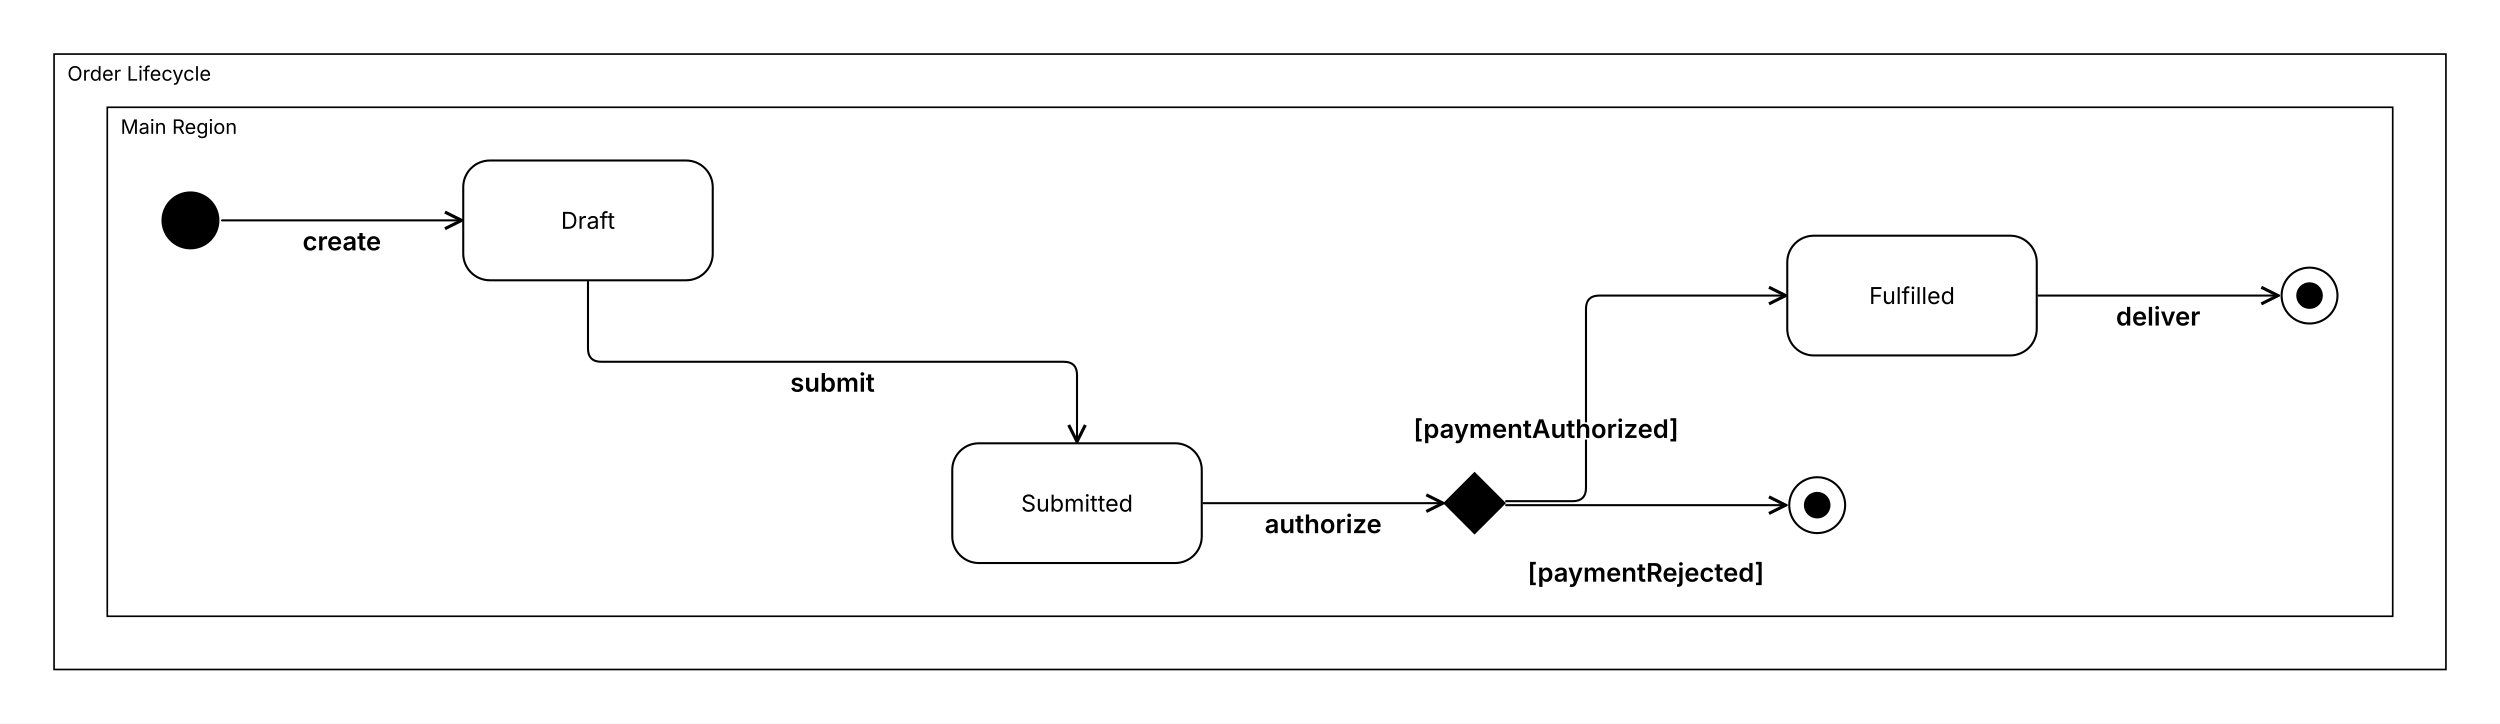
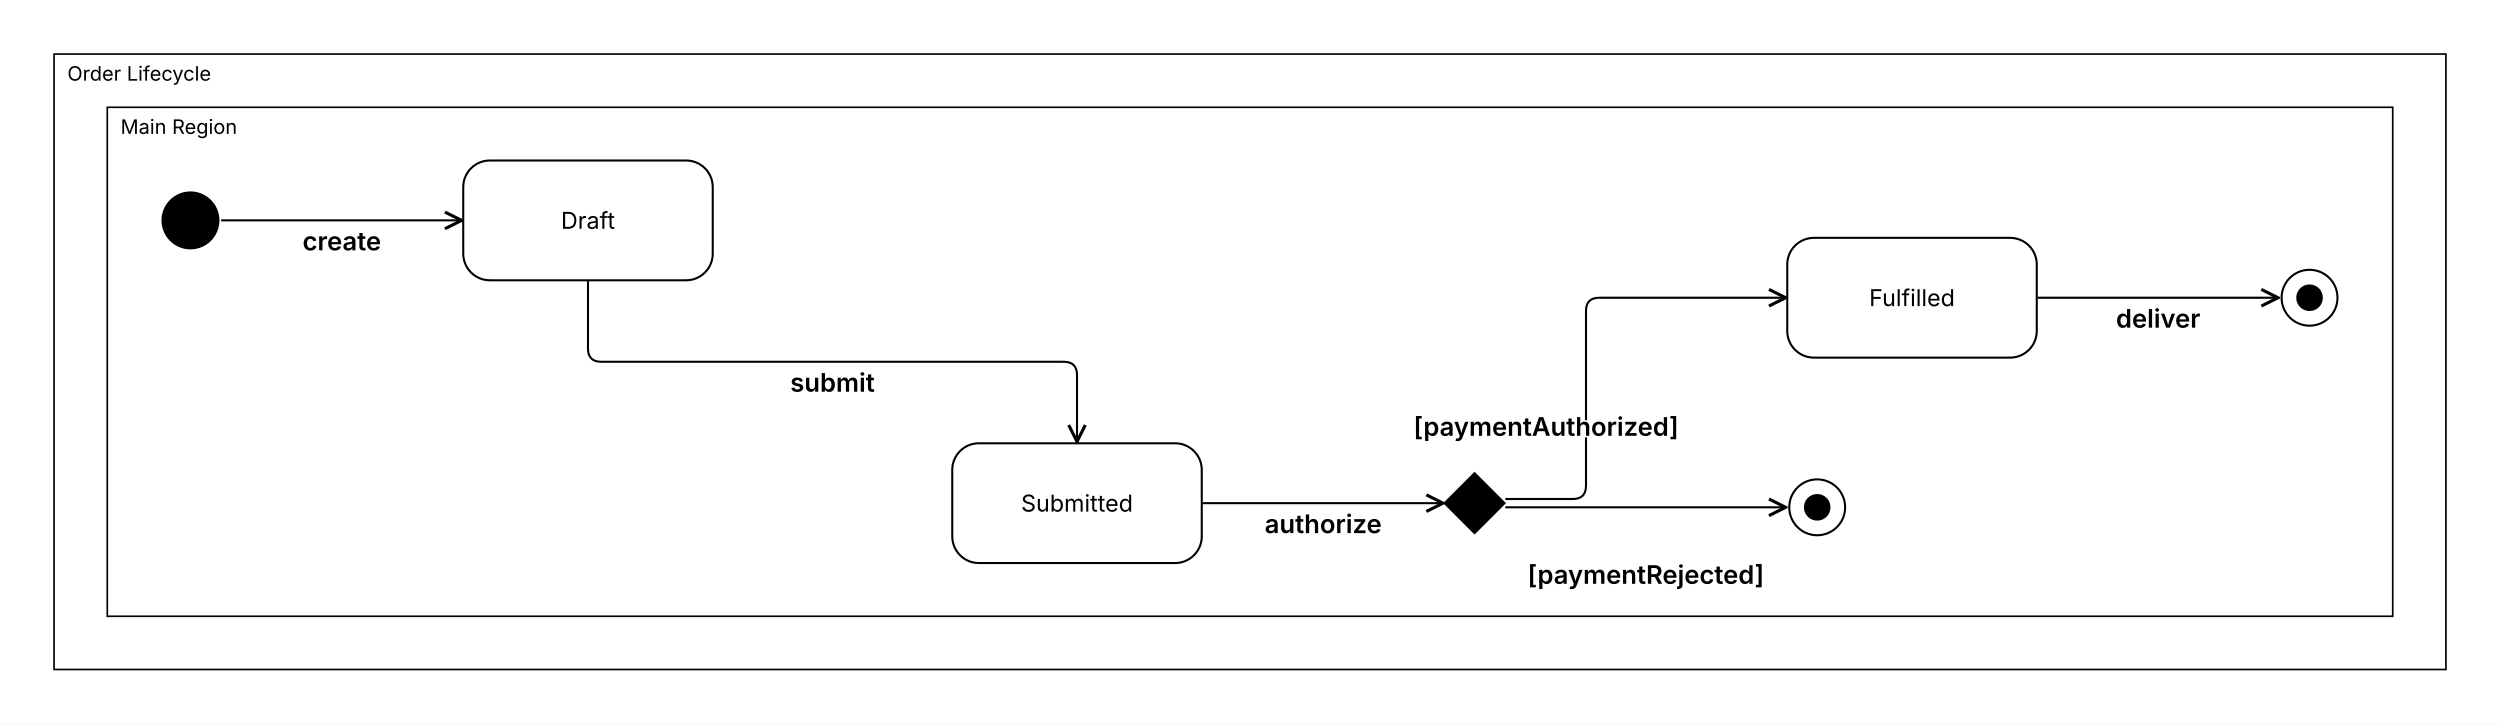
<svg xmlns="http://www.w3.org/2000/svg" role="img" width="1503" height="435" viewBox="-20.5 -20.5 1503.0 435.0">
  <rect x="-20.5" y="-20.5" width="1503.0" height="435.0" fill="#ffffff" />
  <g font-family="Inter, Arial, sans-serif" font-size="14">
    <g data-dediren-group-id="order-lifecycle-frame" data-dediren-group-type="StateMachine" data-dediren-group-source-id="order-lifecycle">
      <rect x="12.0" y="12.0" width="1438.0" height="370.0" rx="0" fill="#ffffff" stroke="#000000" stroke-width="1" />
      <text x="20.0" y="28.0" fill="#000000" font-size="12">Order Lifecycle</text>
    </g>
    <g data-dediren-group-id="main-region-frame" data-dediren-group-type="Region" data-dediren-group-source-id="main-region">
      <rect x="44.0" y="44.0" width="1374.0" height="306.0" rx="0" fill="#ffffff" stroke="#000000" stroke-width="1" />
      <text x="52.0" y="60.0" fill="#000000" font-size="12">Main Region</text>
    </g>
    <g data-dediren-edge-id="t-create">
      <marker id="marker-end-t-create" data-dediren-edge-marker-end="open_arrow" markerWidth="10" markerHeight="10" refX="9" refY="5" orient="auto">
        <path d="M 1 1 L 9 5 L 1 9" fill="none" stroke="#000000" stroke-width="1.5" />
      </marker>
      <path d="M 113.0 112.0 L 257.0 112.0" fill="none" stroke="#000000" stroke-width="1.25" stroke-linecap="round" stroke-linejoin="round" marker-end="url(#marker-end-t-create)" />
      <text x="185.0" y="130.0" text-anchor="middle" fill="none" font-size="15.4" font-weight="600" stroke="#ffffff" stroke-width="2">create</text>
      <text x="185.0" y="130.0" text-anchor="middle" fill="#000000" font-size="15.4" font-weight="600">create</text>
    </g>
    <g data-dediren-edge-id="t-submit">
      <marker id="marker-end-t-submit" data-dediren-edge-marker-end="open_arrow" markerWidth="10" markerHeight="10" refX="9" refY="5" orient="auto">
        <path d="M 1 1 L 9 5 L 1 9" fill="none" stroke="#000000" stroke-width="1.5" />
      </marker>
      <path d="M 333.0 149.0 L 333.0 189.0 Q 333.0 197.0 341.0 197.0 L 619.0 197.0 Q 627.0 197.0 627.0 205.0 L 627.0 245.0" fill="none" stroke="#000000" stroke-width="1.25" stroke-linecap="round" stroke-linejoin="round" marker-end="url(#marker-end-t-submit)" />
      <text x="480.0" y="215.0" text-anchor="middle" fill="none" font-size="15.4" font-weight="600" stroke="#ffffff" stroke-width="2">submit</text>
      <text x="480.0" y="215.0" text-anchor="middle" fill="#000000" font-size="15.4" font-weight="600">submit</text>
    </g>
    <g data-dediren-edge-id="t-check-payment">
      <marker id="marker-end-t-check-payment" data-dediren-edge-marker-end="open_arrow" markerWidth="10" markerHeight="10" refX="9" refY="5" orient="auto">
        <path d="M 1 1 L 9 5 L 1 9" fill="none" stroke="#000000" stroke-width="1.5" />
      </marker>
      <path d="M 703.0 282.0 L 847.0 282.0" fill="none" stroke="#000000" stroke-width="1.25" stroke-linecap="round" stroke-linejoin="round" marker-end="url(#marker-end-t-check-payment)" />
      <text x="775.0" y="300.0" text-anchor="middle" fill="none" font-size="15.4" font-weight="600" stroke="#ffffff" stroke-width="2">authorize</text>
      <text x="775.0" y="300.0" text-anchor="middle" fill="#000000" font-size="15.4" font-weight="600">authorize</text>
    </g>
    <g data-dediren-edge-id="t-approve">
      <marker id="marker-end-t-approve" data-dediren-edge-marker-end="open_arrow" markerWidth="10" markerHeight="10" refX="9" refY="5" orient="auto">
        <path d="M 1 1 L 9 5 L 1 9" fill="none" stroke="#000000" stroke-width="1.5" />
      </marker>
-       <path d="M 885.0 280.8 L 925.0 280.8 Q 933.0 280.8 933.0 272.8 L 933.0 165.2 Q 933.0 157.2 941.0 157.2 L 1053.0 157.2" fill="none" stroke="#000000" stroke-width="1.25" stroke-linecap="round" stroke-linejoin="round" marker-end="url(#marker-end-t-approve)" />
-       <text x="909.0" y="242.8" text-anchor="middle" fill="none" font-size="15.4" font-weight="600" stroke="#ffffff" stroke-width="2">[paymentAuthorized]</text>
-       <text x="909.0" y="242.8" text-anchor="middle" fill="#000000" font-size="15.4" font-weight="600">[paymentAuthorized]</text>
+       <path d="M 885.0 279.5 L 925.0 279.5 Q 933.0 279.5 933.0 271.5 L 933.0 166.5 Q 933.0 158.5 941.0 158.5 L 1053.0 158.5" fill="none" stroke="#000000" stroke-width="1.25" stroke-linecap="round" stroke-linejoin="round" marker-end="url(#marker-end-t-approve)" />
+       <text x="909.0" y="241.5" text-anchor="middle" fill="none" font-size="15.4" font-weight="600" stroke="#ffffff" stroke-width="2">[paymentAuthorized]</text>
+       <text x="909.0" y="241.5" text-anchor="middle" fill="#000000" font-size="15.4" font-weight="600">[paymentAuthorized]</text>
    </g>
    <g data-dediren-edge-id="t-reject">
      <marker id="marker-end-t-reject" data-dediren-edge-marker-end="open_arrow" markerWidth="10" markerHeight="10" refX="9" refY="5" orient="auto">
        <path d="M 1 1 L 9 5 L 1 9" fill="none" stroke="#000000" stroke-width="1.5" />
      </marker>
-       <path d="M 885.0 283.2 L 1053.0 283.2" fill="none" stroke="#000000" stroke-width="1.25" stroke-linecap="round" stroke-linejoin="round" marker-end="url(#marker-end-t-reject)" />
-       <text x="969.0" y="329.2" text-anchor="middle" fill="none" font-size="15.4" font-weight="600" stroke="#ffffff" stroke-width="2">[paymentRejected]</text>
-       <text x="969.0" y="329.2" text-anchor="middle" fill="#000000" font-size="15.4" font-weight="600">[paymentRejected]</text>
+       <path d="M 885.0 284.5 L 1053.0 284.5" fill="none" stroke="#000000" stroke-width="1.25" stroke-linecap="round" stroke-linejoin="round" marker-end="url(#marker-end-t-reject)" />
+       <text x="969.0" y="330.5" text-anchor="middle" fill="none" font-size="15.4" font-weight="600" stroke="#ffffff" stroke-width="2">[paymentRejected]</text>
+       <text x="969.0" y="330.5" text-anchor="middle" fill="#000000" font-size="15.4" font-weight="600">[paymentRejected]</text>
    </g>
    <g data-dediren-edge-id="t-close">
      <marker id="marker-end-t-close" data-dediren-edge-marker-end="open_arrow" markerWidth="10" markerHeight="10" refX="9" refY="5" orient="auto">
        <path d="M 1 1 L 9 5 L 1 9" fill="none" stroke="#000000" stroke-width="1.5" />
      </marker>
-       <path d="M 1205.0 157.2 L 1349.0 157.2" fill="none" stroke="#000000" stroke-width="1.25" stroke-linecap="round" stroke-linejoin="round" marker-end="url(#marker-end-t-close)" />
-       <text x="1277.0" y="175.2" text-anchor="middle" fill="none" font-size="15.4" font-weight="600" stroke="#ffffff" stroke-width="2">deliver</text>
-       <text x="1277.0" y="175.2" text-anchor="middle" fill="#000000" font-size="15.4" font-weight="600">deliver</text>
+       <path d="M 1205.0 158.5 L 1349.0 158.5" fill="none" stroke="#000000" stroke-width="1.25" stroke-linecap="round" stroke-linejoin="round" marker-end="url(#marker-end-t-close)" />
+       <text x="1277.0" y="176.5" text-anchor="middle" fill="none" font-size="15.4" font-weight="600" stroke="#ffffff" stroke-width="2">deliver</text>
+       <text x="1277.0" y="176.5" text-anchor="middle" fill="#000000" font-size="15.4" font-weight="600">deliver</text>
    </g>
    <g data-dediren-node-id="initial">
      <circle data-dediren-node-shape="uml_pseudostate" cx="94.0" cy="112.0" r="16.8" fill="#000000" stroke="#000000" stroke-width="1.25" />
      <g data-dediren-node-decorator="uml_pseudostate" />
    </g>
    <g data-dediren-node-id="draft">
      <rect data-dediren-node-shape="uml_state" x="258.0" y="76.0" width="150.0" height="72.0" rx="16" fill="#ffffff" stroke="#000000" stroke-width="1.25" />
      <g data-dediren-node-decorator="uml_state" />
      <text x="333.0" y="112.0" text-anchor="middle" dominant-baseline="middle" fill="#000000" font-size="14.0" textLength="30.3" lengthAdjust="spacing">Draft</text>
    </g>
    <g data-dediren-node-id="submitted">
      <rect data-dediren-node-shape="uml_state" x="552.0" y="246.0" width="150.0" height="72.0" rx="16" fill="#ffffff" stroke="#000000" stroke-width="1.25" />
      <g data-dediren-node-decorator="uml_state" />
      <text x="627.0" y="282.0" text-anchor="middle" dominant-baseline="middle" fill="#000000" font-size="14.0" textLength="63.0" lengthAdjust="spacing">Submitted</text>
    </g>
    <g data-dediren-node-id="payment-choice">
      <path data-dediren-node-shape="uml_pseudostate" d="M 866.0 264.0 L 884.0 282.0 L 866.0 300.0 L 848.0 282.0 Z" fill="#000000" stroke="#000000" stroke-width="1.25" />
      <g data-dediren-node-decorator="uml_pseudostate" />
    </g>
    <g data-dediren-node-id="fulfilled">
-       <rect data-dediren-node-shape="uml_state" x="1054.0" y="121.2" width="150.0" height="72.0" rx="16" fill="#ffffff" stroke="#000000" stroke-width="1.25" />
+       <rect data-dediren-node-shape="uml_state" x="1054.0" y="122.5" width="150.0" height="72.0" rx="16" fill="#ffffff" stroke="#000000" stroke-width="1.25" />
      <g data-dediren-node-decorator="uml_state" />
-       <text x="1129.0" y="157.2" text-anchor="middle" dominant-baseline="middle" fill="#000000" font-size="14.0" textLength="48.2" lengthAdjust="spacing">Fulfilled</text>
+       <text x="1129.0" y="158.5" text-anchor="middle" dominant-baseline="middle" fill="#000000" font-size="14.0" textLength="48.2" lengthAdjust="spacing">Fulfilled</text>
    </g>
    <g data-dediren-node-id="closed">
      <g data-dediren-node-shape="uml_final_state">
-         <circle cx="1368.0" cy="157.2" r="16.8" fill="#ffffff" stroke="#000000" stroke-width="1.25" />
-         <circle cx="1368.0" cy="157.2" r="8.0" fill="#000000" />
+         <circle cx="1368.0" cy="158.5" r="16.8" fill="#ffffff" stroke="#000000" stroke-width="1.25" />
+         <circle cx="1368.0" cy="158.5" r="8.0" fill="#000000" />
      </g>
      <g data-dediren-node-decorator="uml_final_state" />
    </g>
    <g data-dediren-node-id="rejected">
      <g data-dediren-node-shape="uml_final_state">
-         <circle cx="1072.0" cy="283.2" r="16.8" fill="#ffffff" stroke="#000000" stroke-width="1.25" />
-         <circle cx="1072.0" cy="283.2" r="8.0" fill="#000000" />
+         <circle cx="1072.0" cy="284.5" r="16.8" fill="#ffffff" stroke="#000000" stroke-width="1.25" />
+         <circle cx="1072.0" cy="284.5" r="8.0" fill="#000000" />
      </g>
      <g data-dediren-node-decorator="uml_final_state" />
    </g>
  </g>
</svg>
